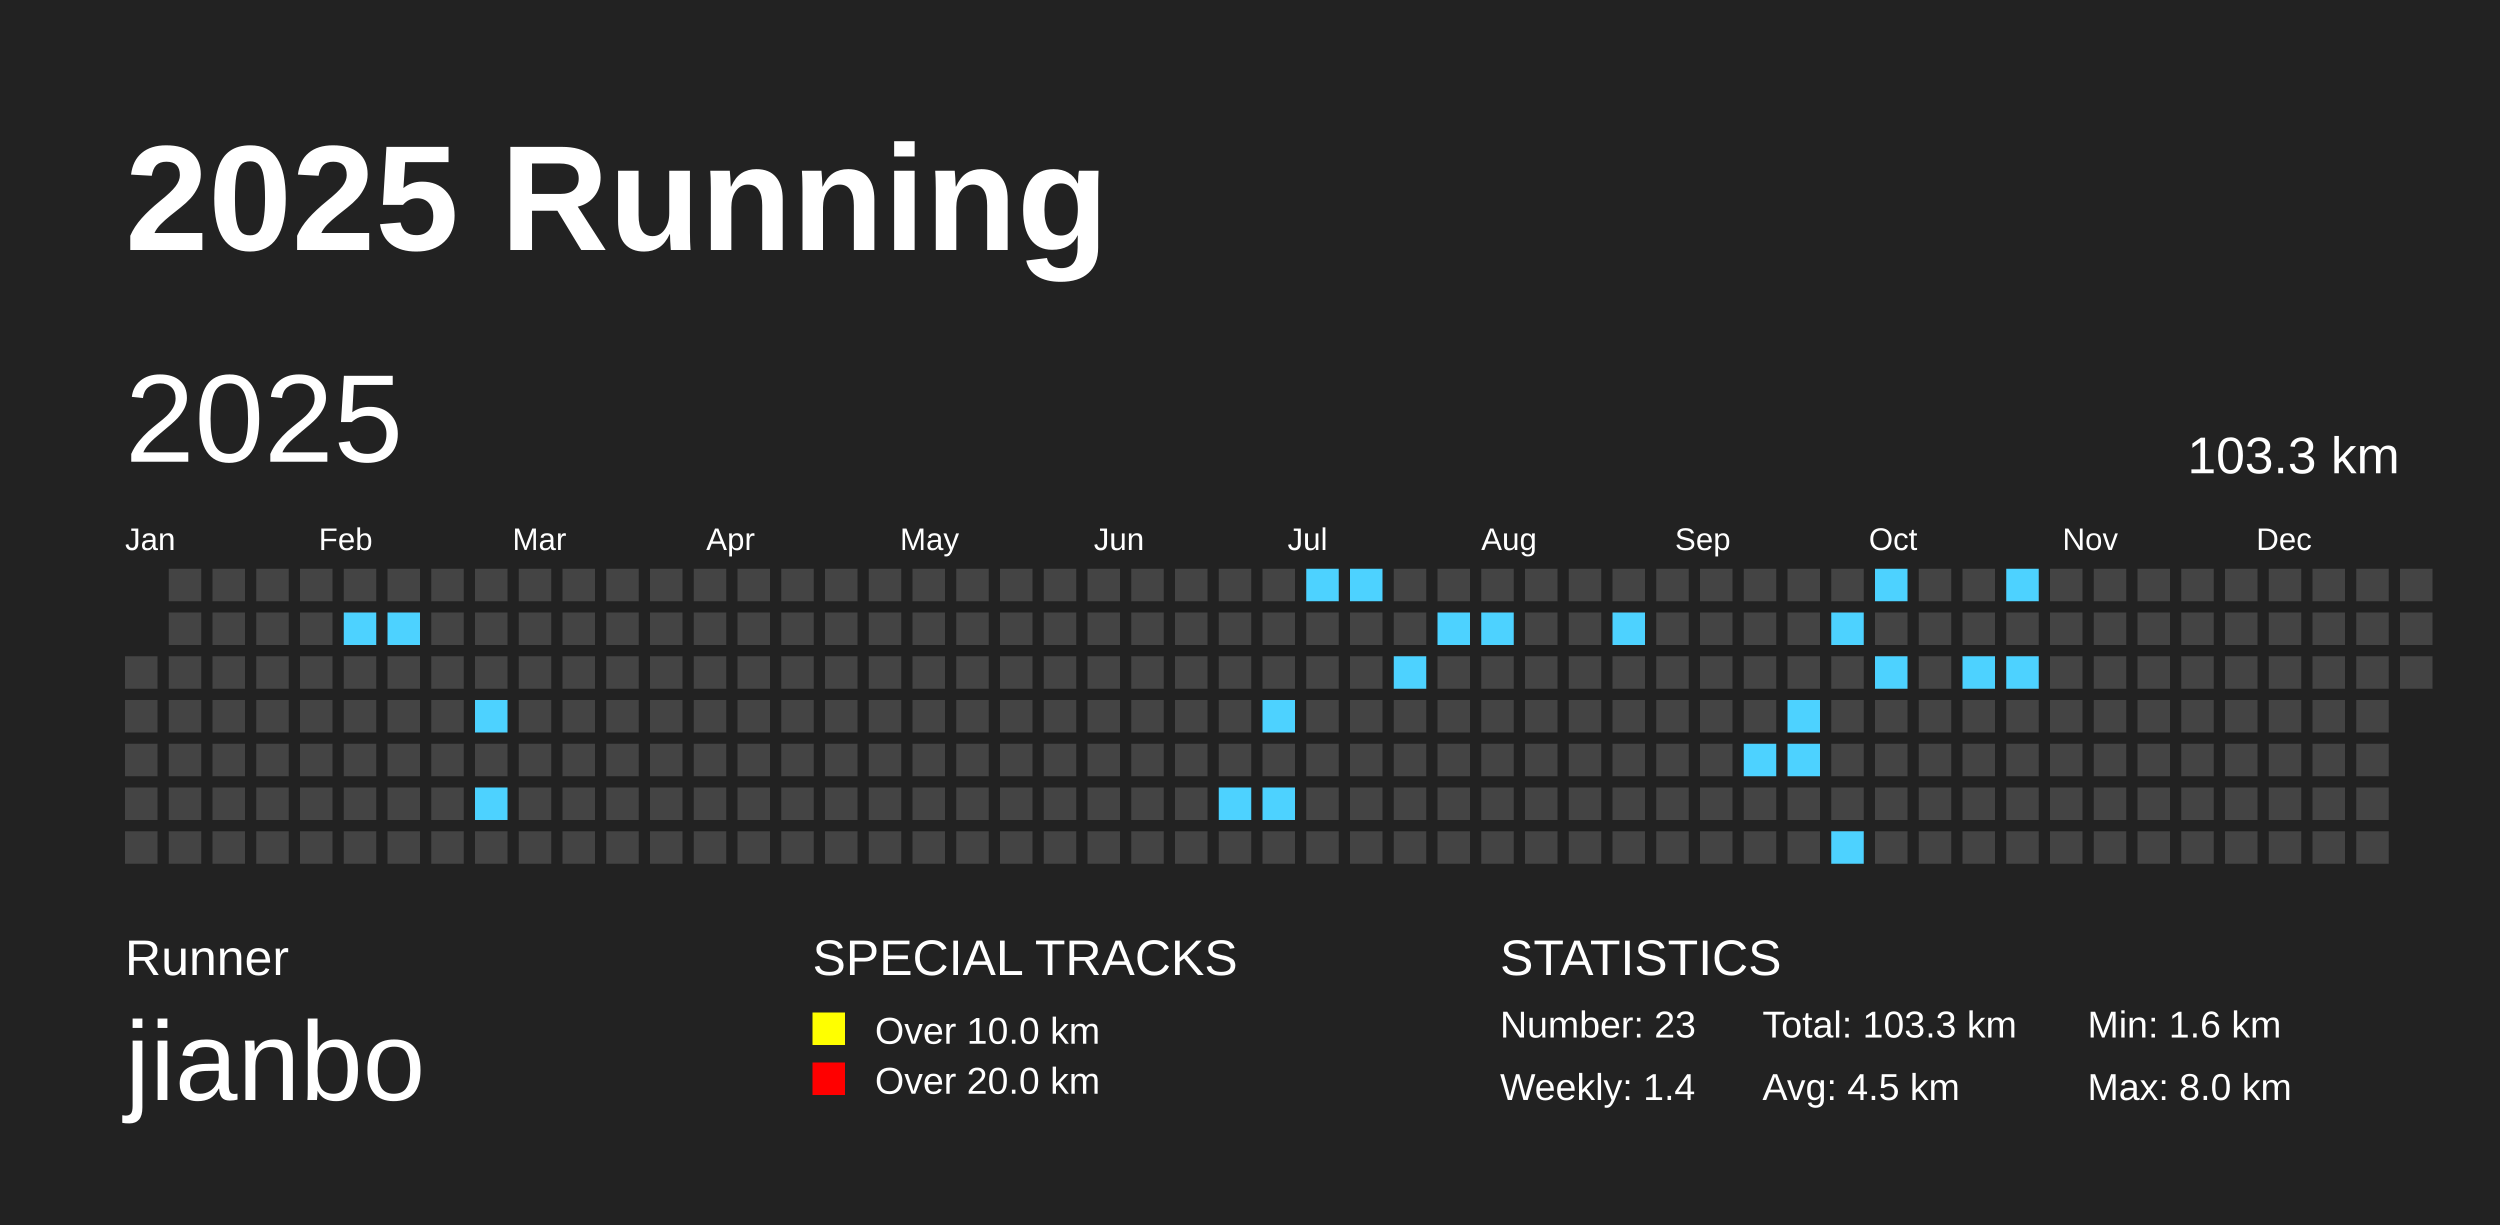
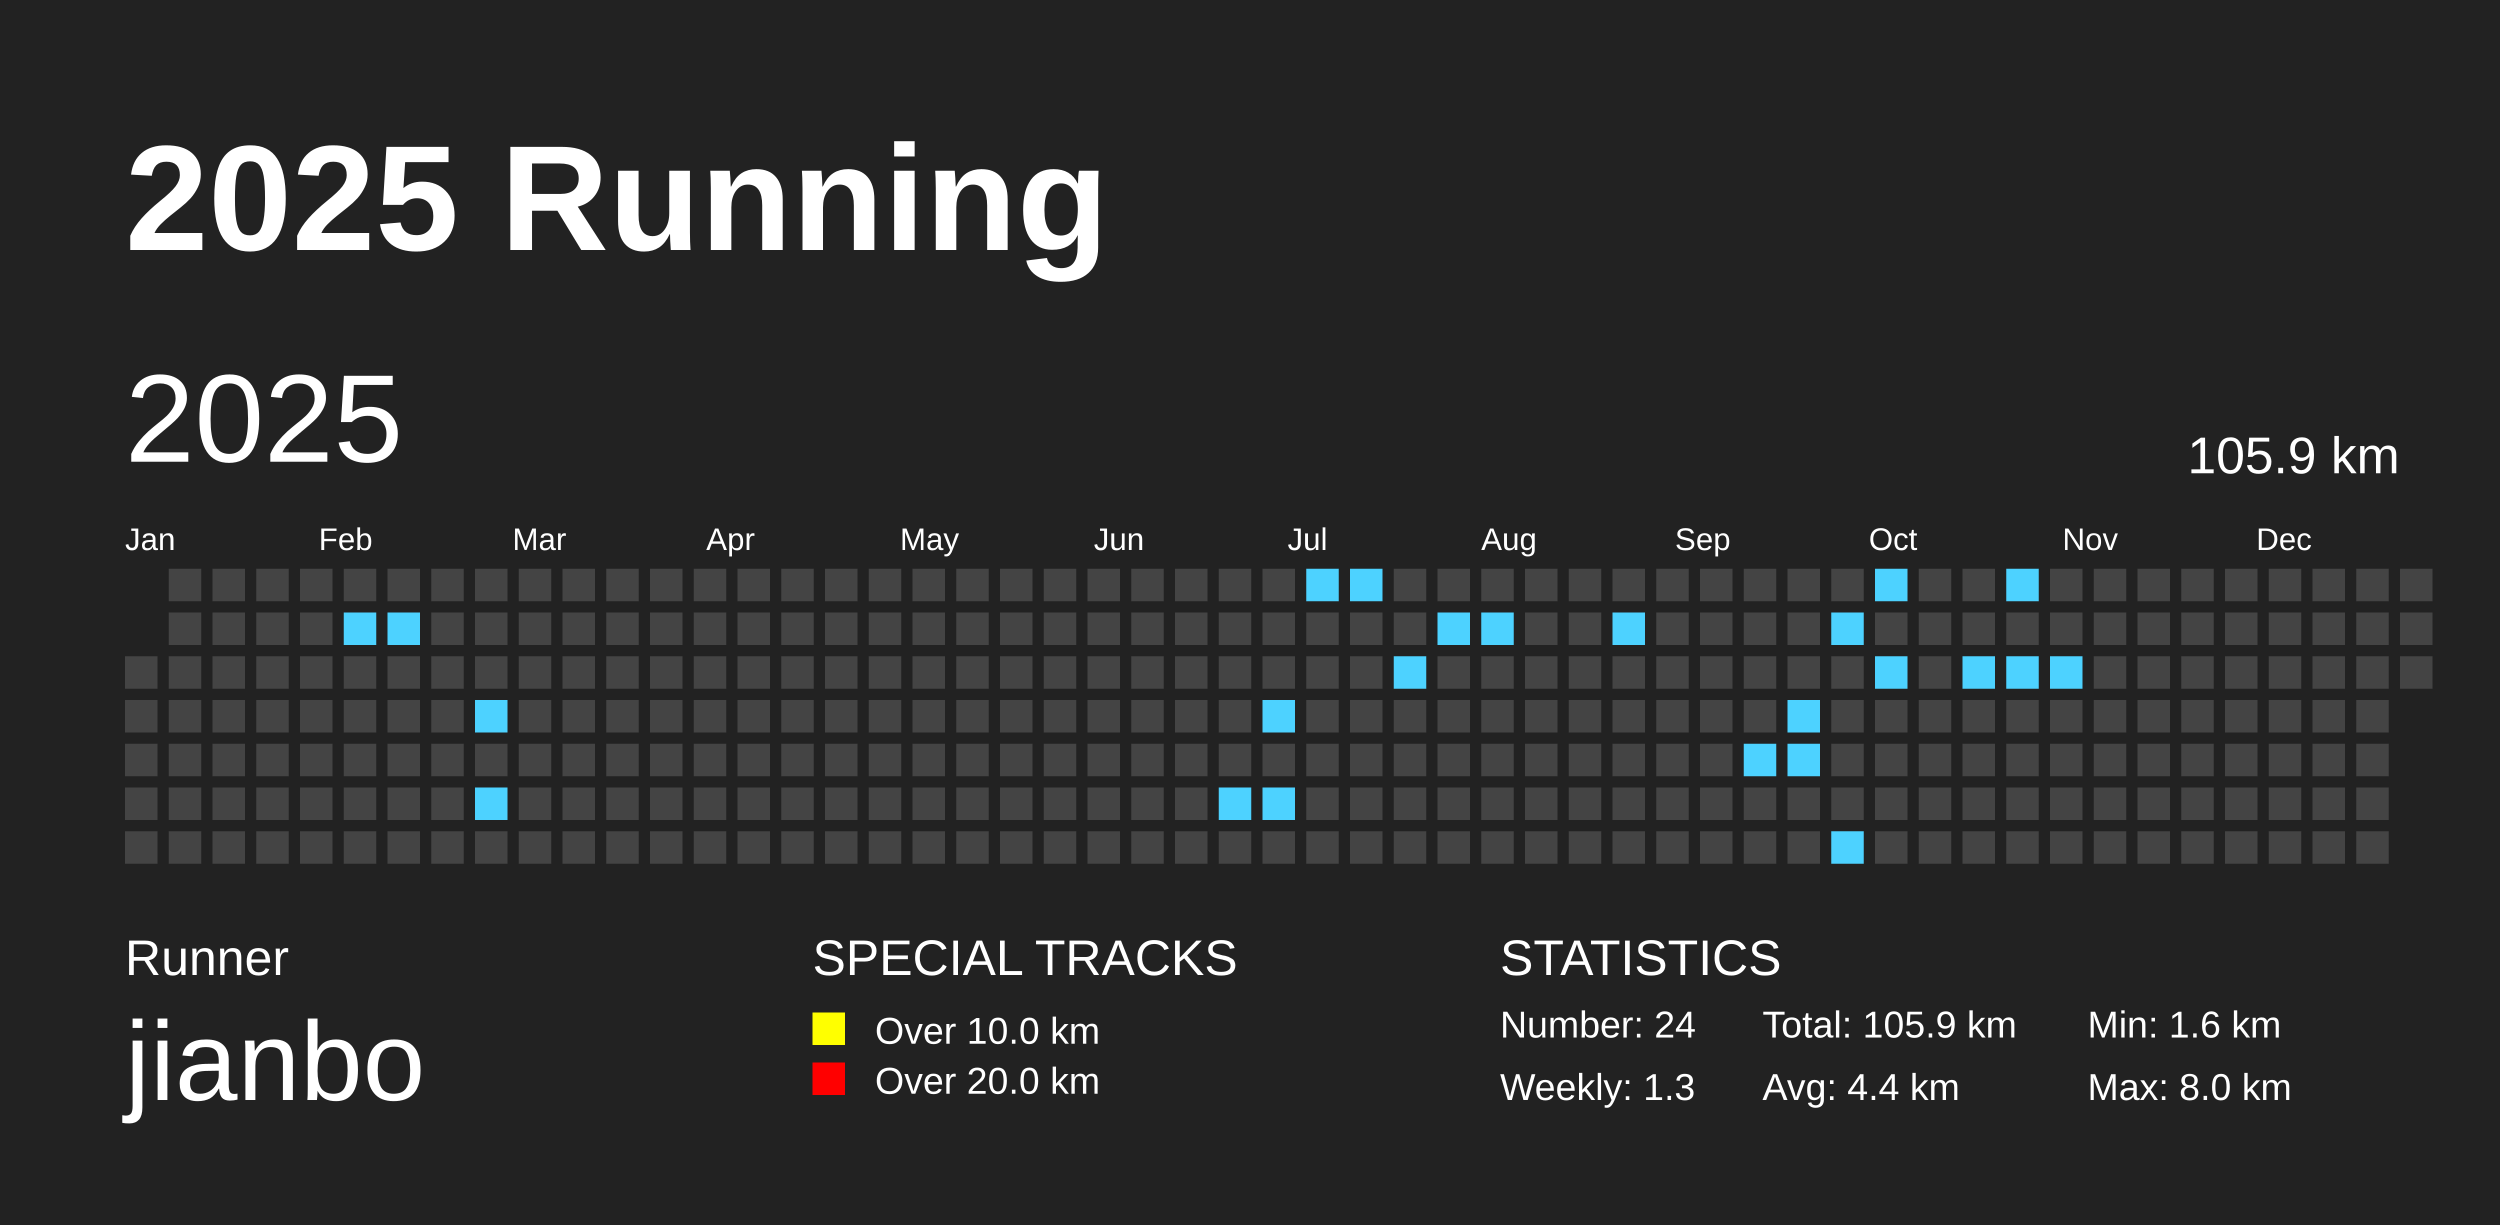
<svg xmlns="http://www.w3.org/2000/svg" baseProfile="full" height="98mm" version="1.1" viewBox="0,0,200,98" width="200mm">
  <defs />
  <rect fill="#222222" height="98" width="200" x="0" y="0" />
  <text fill="#FFFFFF" style="font-size:12px; font-family:Arial; font-weight:bold;" x="10" y="20">2025 Running</text>
  <text fill="#FFFFFF" style="font-size:4px; font-family:Arial" x="10" y="78">Runner</text>
  <text fill="#FFFFFF" style="font-size:9px; font-family:Arial" x="10" y="88">jianbo</text>
  <text fill="#FFFFFF" style="font-size:4px; font-family:Arial" x="65" y="78">SPECIAL TRACKS</text>
  <rect fill="yellow" height="2.6" width="2.6" x="65" y="81" />
  <text fill="#FFFFFF" style="font-size:3px; font-family:Arial" x="70" y="83.5">Over 10.0 km</text>
  <rect fill="red" height="2.6" width="2.6" x="65" y="85" />
  <text fill="#FFFFFF" style="font-size:3px; font-family:Arial" x="70" y="87.5">Over 20.0 km</text>
  <text fill="#FFFFFF" style="font-size:4px; font-family:Arial" x="120" y="78">STATISTICS</text>
-   <text fill="#FFFFFF" style="font-size:3px; font-family:Arial" x="120" y="83">Number: 23</text>
-   <text fill="#FFFFFF" style="font-size:3px; font-family:Arial" x="120" y="88">Weekly: 1.4</text>
-   <text fill="#FFFFFF" style="font-size:3px; font-family:Arial" x="141" y="83">Total: 103.3 km</text>
-   <text fill="#FFFFFF" style="font-size:3px; font-family:Arial" x="141" y="88">Avg: 4.5 km</text>
+   <text fill="#FFFFFF" style="font-size:3px; font-family:Arial" x="120" y="83">Number: 24</text>
+   <text fill="#FFFFFF" style="font-size:3px; font-family:Arial" x="120" y="88">Weekly: 1.3</text>
+   <text fill="#FFFFFF" style="font-size:3px; font-family:Arial" x="141" y="83">Total: 105.9 km</text>
+   <text fill="#FFFFFF" style="font-size:3px; font-family:Arial" x="141" y="88">Avg: 4.4 km</text>
  <text fill="#FFFFFF" style="font-size:3px; font-family:Arial" x="167" y="83">Min: 1.6 km</text>
  <text fill="#FFFFFF" style="font-size:3px; font-family:Arial" x="167" y="88">Max: 8.0 km</text>
  <text dominant-baseline="hanging" fill="#FFFFFF" style="font-size:10.0px; font-family:Arial;" x="10" y="30">2025</text>
-   <text dominant-baseline="hanging" fill="#FFFFFF" style="font-size:4.125px; font-family:Arial;" x="175" y="35">103.3 km</text>
+   <text dominant-baseline="hanging" fill="#FFFFFF" style="font-size:4.125px; font-family:Arial;" x="175" y="35">105.9 km</text>
  <text fill="#FFFFFF" style="font-size:2.5px; font-family:Arial" x="10.0" y="44">Jan</text>
  <text fill="#FFFFFF" style="font-size:2.5px; font-family:Arial" x="25.5" y="44">Feb</text>
  <text fill="#FFFFFF" style="font-size:2.5px; font-family:Arial" x="41.0" y="44">Mar</text>
  <text fill="#FFFFFF" style="font-size:2.5px; font-family:Arial" x="56.5" y="44">Apr</text>
  <text fill="#FFFFFF" style="font-size:2.5px; font-family:Arial" x="72.0" y="44">May</text>
  <text fill="#FFFFFF" style="font-size:2.5px; font-family:Arial" x="87.5" y="44">Jun</text>
  <text fill="#FFFFFF" style="font-size:2.5px; font-family:Arial" x="103.0" y="44">Jul</text>
  <text fill="#FFFFFF" style="font-size:2.5px; font-family:Arial" x="118.5" y="44">Aug</text>
  <text fill="#FFFFFF" style="font-size:2.5px; font-family:Arial" x="134.0" y="44">Sep</text>
  <text fill="#FFFFFF" style="font-size:2.5px; font-family:Arial" x="149.5" y="44">Oct</text>
  <text fill="#FFFFFF" style="font-size:2.5px; font-family:Arial" x="165.0" y="44">Nov</text>
  <text fill="#FFFFFF" style="font-size:2.5px; font-family:Arial" x="180.5" y="44">Dec</text>
  <rect fill="#444444" height="2.6" width="2.6" x="10.0" y="52.5" />
  <rect fill="#444444" height="2.6" width="2.6" x="10.0" y="56.0" />
  <rect fill="#444444" height="2.6" width="2.6" x="10.0" y="59.5" />
  <rect fill="#444444" height="2.6" width="2.6" x="10.0" y="63.0" />
  <rect fill="#444444" height="2.6" width="2.6" x="10.0" y="66.5" />
  <rect fill="#444444" height="2.6" width="2.6" x="13.5" y="45.5" />
  <rect fill="#444444" height="2.6" width="2.6" x="13.5" y="49.0" />
  <rect fill="#444444" height="2.6" width="2.6" x="13.5" y="52.5" />
  <rect fill="#444444" height="2.6" width="2.6" x="13.5" y="56.0" />
  <rect fill="#444444" height="2.6" width="2.6" x="13.5" y="59.5" />
  <rect fill="#444444" height="2.6" width="2.6" x="13.5" y="63.0" />
  <rect fill="#444444" height="2.6" width="2.6" x="13.5" y="66.5" />
  <rect fill="#444444" height="2.6" width="2.6" x="17.0" y="45.5" />
  <rect fill="#444444" height="2.6" width="2.6" x="17.0" y="49.0" />
  <rect fill="#444444" height="2.6" width="2.6" x="17.0" y="52.5" />
  <rect fill="#444444" height="2.6" width="2.6" x="17.0" y="56.0" />
  <rect fill="#444444" height="2.6" width="2.6" x="17.0" y="59.5" />
  <rect fill="#444444" height="2.6" width="2.6" x="17.0" y="63.0" />
  <rect fill="#444444" height="2.6" width="2.6" x="17.0" y="66.5" />
  <rect fill="#444444" height="2.6" width="2.6" x="20.5" y="45.5" />
  <rect fill="#444444" height="2.6" width="2.6" x="20.5" y="49.0" />
  <rect fill="#444444" height="2.6" width="2.6" x="20.5" y="52.5" />
  <rect fill="#444444" height="2.6" width="2.6" x="20.5" y="56.0" />
  <rect fill="#444444" height="2.6" width="2.6" x="20.5" y="59.5" />
  <rect fill="#444444" height="2.6" width="2.6" x="20.5" y="63.0" />
  <rect fill="#444444" height="2.6" width="2.6" x="20.5" y="66.5" />
  <rect fill="#444444" height="2.6" width="2.6" x="24.0" y="45.5" />
  <rect fill="#444444" height="2.6" width="2.6" x="24.0" y="49.0" />
  <rect fill="#444444" height="2.6" width="2.6" x="24.0" y="52.5" />
  <rect fill="#444444" height="2.6" width="2.6" x="24.0" y="56.0" />
  <rect fill="#444444" height="2.6" width="2.6" x="24.0" y="59.5" />
  <rect fill="#444444" height="2.6" width="2.6" x="24.0" y="63.0" />
  <rect fill="#444444" height="2.6" width="2.6" x="24.0" y="66.5" />
  <rect fill="#444444" height="2.6" width="2.6" x="27.5" y="45.5" />
  <rect fill="#4DD2FF" height="2.6" width="2.6" x="27.5" y="49.0" />
  <rect fill="#444444" height="2.6" width="2.6" x="27.5" y="52.5" />
  <rect fill="#444444" height="2.6" width="2.6" x="27.5" y="56.0" />
  <rect fill="#444444" height="2.6" width="2.6" x="27.5" y="59.5" />
  <rect fill="#444444" height="2.6" width="2.6" x="27.5" y="63.0" />
  <rect fill="#444444" height="2.6" width="2.6" x="27.5" y="66.5" />
  <rect fill="#444444" height="2.6" width="2.6" x="31.0" y="45.5" />
  <rect fill="#4DD2FF" height="2.6" width="2.6" x="31.0" y="49.0" />
  <rect fill="#444444" height="2.6" width="2.6" x="31.0" y="52.5" />
  <rect fill="#444444" height="2.6" width="2.6" x="31.0" y="56.0" />
  <rect fill="#444444" height="2.6" width="2.6" x="31.0" y="59.5" />
  <rect fill="#444444" height="2.6" width="2.6" x="31.0" y="63.0" />
  <rect fill="#444444" height="2.6" width="2.6" x="31.0" y="66.5" />
  <rect fill="#444444" height="2.6" width="2.6" x="34.5" y="45.5" />
  <rect fill="#444444" height="2.6" width="2.6" x="34.5" y="49.0" />
  <rect fill="#444444" height="2.6" width="2.6" x="34.5" y="52.5" />
  <rect fill="#444444" height="2.6" width="2.6" x="34.5" y="56.0" />
  <rect fill="#444444" height="2.6" width="2.6" x="34.5" y="59.5" />
  <rect fill="#444444" height="2.6" width="2.6" x="34.5" y="63.0" />
  <rect fill="#444444" height="2.6" width="2.6" x="34.5" y="66.5" />
  <rect fill="#444444" height="2.6" width="2.6" x="38.0" y="45.5" />
  <rect fill="#444444" height="2.6" width="2.6" x="38.0" y="49.0" />
  <rect fill="#444444" height="2.6" width="2.6" x="38.0" y="52.5" />
  <rect fill="#4DD2FF" height="2.6" width="2.6" x="38.0" y="56.0" />
  <rect fill="#444444" height="2.6" width="2.6" x="38.0" y="59.5" />
  <rect fill="#4DD2FF" height="2.6" width="2.6" x="38.0" y="63.0" />
  <rect fill="#444444" height="2.6" width="2.6" x="38.0" y="66.5" />
  <rect fill="#444444" height="2.6" width="2.6" x="41.5" y="45.5" />
  <rect fill="#444444" height="2.6" width="2.6" x="41.5" y="49.0" />
  <rect fill="#444444" height="2.6" width="2.6" x="41.5" y="52.5" />
  <rect fill="#444444" height="2.6" width="2.6" x="41.5" y="56.0" />
  <rect fill="#444444" height="2.6" width="2.6" x="41.5" y="59.5" />
  <rect fill="#444444" height="2.6" width="2.6" x="41.5" y="63.0" />
  <rect fill="#444444" height="2.6" width="2.6" x="41.5" y="66.5" />
  <rect fill="#444444" height="2.6" width="2.6" x="45.0" y="45.5" />
  <rect fill="#444444" height="2.6" width="2.6" x="45.0" y="49.0" />
  <rect fill="#444444" height="2.6" width="2.6" x="45.0" y="52.5" />
  <rect fill="#444444" height="2.6" width="2.6" x="45.0" y="56.0" />
  <rect fill="#444444" height="2.6" width="2.6" x="45.0" y="59.5" />
  <rect fill="#444444" height="2.6" width="2.6" x="45.0" y="63.0" />
  <rect fill="#444444" height="2.6" width="2.6" x="45.0" y="66.5" />
  <rect fill="#444444" height="2.6" width="2.6" x="48.5" y="45.5" />
  <rect fill="#444444" height="2.6" width="2.6" x="48.5" y="49.0" />
  <rect fill="#444444" height="2.6" width="2.6" x="48.5" y="52.5" />
  <rect fill="#444444" height="2.6" width="2.6" x="48.5" y="56.0" />
  <rect fill="#444444" height="2.6" width="2.6" x="48.5" y="59.5" />
  <rect fill="#444444" height="2.6" width="2.6" x="48.5" y="63.0" />
  <rect fill="#444444" height="2.6" width="2.6" x="48.5" y="66.5" />
  <rect fill="#444444" height="2.6" width="2.6" x="52.0" y="45.5" />
  <rect fill="#444444" height="2.6" width="2.6" x="52.0" y="49.0" />
  <rect fill="#444444" height="2.6" width="2.6" x="52.0" y="52.5" />
  <rect fill="#444444" height="2.6" width="2.6" x="52.0" y="56.0" />
  <rect fill="#444444" height="2.6" width="2.6" x="52.0" y="59.5" />
  <rect fill="#444444" height="2.6" width="2.6" x="52.0" y="63.0" />
  <rect fill="#444444" height="2.6" width="2.6" x="52.0" y="66.5" />
  <rect fill="#444444" height="2.6" width="2.6" x="55.5" y="45.5" />
  <rect fill="#444444" height="2.6" width="2.6" x="55.5" y="49.0" />
  <rect fill="#444444" height="2.6" width="2.6" x="55.5" y="52.5" />
  <rect fill="#444444" height="2.6" width="2.6" x="55.5" y="56.0" />
  <rect fill="#444444" height="2.6" width="2.6" x="55.5" y="59.5" />
  <rect fill="#444444" height="2.6" width="2.6" x="55.5" y="63.0" />
  <rect fill="#444444" height="2.6" width="2.6" x="55.5" y="66.5" />
  <rect fill="#444444" height="2.6" width="2.6" x="59.0" y="45.5" />
  <rect fill="#444444" height="2.6" width="2.6" x="59.0" y="49.0" />
  <rect fill="#444444" height="2.6" width="2.6" x="59.0" y="52.5" />
  <rect fill="#444444" height="2.6" width="2.6" x="59.0" y="56.0" />
  <rect fill="#444444" height="2.6" width="2.6" x="59.0" y="59.5" />
  <rect fill="#444444" height="2.6" width="2.6" x="59.0" y="63.0" />
  <rect fill="#444444" height="2.6" width="2.6" x="59.0" y="66.5" />
  <rect fill="#444444" height="2.6" width="2.6" x="62.5" y="45.5" />
  <rect fill="#444444" height="2.6" width="2.6" x="62.5" y="49.0" />
  <rect fill="#444444" height="2.6" width="2.6" x="62.5" y="52.5" />
  <rect fill="#444444" height="2.6" width="2.6" x="62.5" y="56.0" />
  <rect fill="#444444" height="2.6" width="2.6" x="62.5" y="59.5" />
  <rect fill="#444444" height="2.6" width="2.6" x="62.5" y="63.0" />
  <rect fill="#444444" height="2.6" width="2.6" x="62.5" y="66.5" />
  <rect fill="#444444" height="2.6" width="2.6" x="66.0" y="45.5" />
  <rect fill="#444444" height="2.6" width="2.6" x="66.0" y="49.0" />
  <rect fill="#444444" height="2.6" width="2.6" x="66.0" y="52.5" />
  <rect fill="#444444" height="2.6" width="2.6" x="66.0" y="56.0" />
  <rect fill="#444444" height="2.6" width="2.6" x="66.0" y="59.5" />
  <rect fill="#444444" height="2.6" width="2.6" x="66.0" y="63.0" />
  <rect fill="#444444" height="2.6" width="2.6" x="66.0" y="66.5" />
  <rect fill="#444444" height="2.6" width="2.6" x="69.5" y="45.5" />
  <rect fill="#444444" height="2.6" width="2.6" x="69.5" y="49.0" />
  <rect fill="#444444" height="2.6" width="2.6" x="69.5" y="52.5" />
  <rect fill="#444444" height="2.6" width="2.6" x="69.5" y="56.0" />
  <rect fill="#444444" height="2.6" width="2.6" x="69.5" y="59.5" />
  <rect fill="#444444" height="2.6" width="2.6" x="69.5" y="63.0" />
  <rect fill="#444444" height="2.6" width="2.6" x="69.5" y="66.5" />
  <rect fill="#444444" height="2.6" width="2.6" x="73.0" y="45.5" />
  <rect fill="#444444" height="2.6" width="2.6" x="73.0" y="49.0" />
  <rect fill="#444444" height="2.6" width="2.6" x="73.0" y="52.5" />
  <rect fill="#444444" height="2.6" width="2.6" x="73.0" y="56.0" />
  <rect fill="#444444" height="2.6" width="2.6" x="73.0" y="59.5" />
  <rect fill="#444444" height="2.6" width="2.6" x="73.0" y="63.0" />
  <rect fill="#444444" height="2.6" width="2.6" x="73.0" y="66.5" />
  <rect fill="#444444" height="2.6" width="2.6" x="76.5" y="45.5" />
  <rect fill="#444444" height="2.6" width="2.6" x="76.5" y="49.0" />
  <rect fill="#444444" height="2.6" width="2.6" x="76.5" y="52.5" />
  <rect fill="#444444" height="2.6" width="2.6" x="76.5" y="56.0" />
  <rect fill="#444444" height="2.6" width="2.6" x="76.5" y="59.5" />
  <rect fill="#444444" height="2.6" width="2.6" x="76.5" y="63.0" />
  <rect fill="#444444" height="2.6" width="2.6" x="76.5" y="66.5" />
  <rect fill="#444444" height="2.6" width="2.6" x="80.0" y="45.5" />
  <rect fill="#444444" height="2.6" width="2.6" x="80.0" y="49.0" />
  <rect fill="#444444" height="2.6" width="2.6" x="80.0" y="52.5" />
  <rect fill="#444444" height="2.6" width="2.6" x="80.0" y="56.0" />
  <rect fill="#444444" height="2.6" width="2.6" x="80.0" y="59.5" />
  <rect fill="#444444" height="2.6" width="2.6" x="80.0" y="63.0" />
  <rect fill="#444444" height="2.6" width="2.6" x="80.0" y="66.5" />
  <rect fill="#444444" height="2.6" width="2.6" x="83.5" y="45.5" />
  <rect fill="#444444" height="2.6" width="2.6" x="83.5" y="49.0" />
  <rect fill="#444444" height="2.6" width="2.6" x="83.5" y="52.5" />
  <rect fill="#444444" height="2.6" width="2.6" x="83.5" y="56.0" />
  <rect fill="#444444" height="2.6" width="2.6" x="83.5" y="59.5" />
  <rect fill="#444444" height="2.6" width="2.6" x="83.5" y="63.0" />
  <rect fill="#444444" height="2.6" width="2.6" x="83.5" y="66.5" />
  <rect fill="#444444" height="2.6" width="2.6" x="87.0" y="45.5" />
  <rect fill="#444444" height="2.6" width="2.6" x="87.0" y="49.0" />
  <rect fill="#444444" height="2.6" width="2.6" x="87.0" y="52.5" />
  <rect fill="#444444" height="2.6" width="2.6" x="87.0" y="56.0" />
  <rect fill="#444444" height="2.6" width="2.6" x="87.0" y="59.5" />
  <rect fill="#444444" height="2.6" width="2.6" x="87.0" y="63.0" />
  <rect fill="#444444" height="2.6" width="2.6" x="87.0" y="66.5" />
  <rect fill="#444444" height="2.6" width="2.6" x="90.5" y="45.5" />
  <rect fill="#444444" height="2.6" width="2.6" x="90.5" y="49.0" />
  <rect fill="#444444" height="2.6" width="2.6" x="90.5" y="52.5" />
  <rect fill="#444444" height="2.6" width="2.6" x="90.5" y="56.0" />
  <rect fill="#444444" height="2.6" width="2.6" x="90.5" y="59.5" />
  <rect fill="#444444" height="2.6" width="2.6" x="90.5" y="63.0" />
  <rect fill="#444444" height="2.6" width="2.6" x="90.5" y="66.5" />
  <rect fill="#444444" height="2.6" width="2.6" x="94.0" y="45.5" />
  <rect fill="#444444" height="2.6" width="2.6" x="94.0" y="49.0" />
  <rect fill="#444444" height="2.6" width="2.6" x="94.0" y="52.5" />
  <rect fill="#444444" height="2.6" width="2.6" x="94.0" y="56.0" />
  <rect fill="#444444" height="2.6" width="2.6" x="94.0" y="59.5" />
  <rect fill="#444444" height="2.6" width="2.6" x="94.0" y="63.0" />
  <rect fill="#444444" height="2.6" width="2.6" x="94.0" y="66.5" />
  <rect fill="#444444" height="2.6" width="2.6" x="97.5" y="45.5" />
  <rect fill="#444444" height="2.6" width="2.6" x="97.5" y="49.0" />
  <rect fill="#444444" height="2.6" width="2.6" x="97.5" y="52.5" />
  <rect fill="#444444" height="2.6" width="2.6" x="97.5" y="56.0" />
  <rect fill="#444444" height="2.6" width="2.6" x="97.5" y="59.5" />
  <rect fill="#4DD2FF" height="2.6" width="2.6" x="97.5" y="63.0" />
  <rect fill="#444444" height="2.6" width="2.6" x="97.5" y="66.5" />
  <rect fill="#444444" height="2.6" width="2.6" x="101.0" y="45.5" />
  <rect fill="#444444" height="2.6" width="2.6" x="101.0" y="49.0" />
  <rect fill="#444444" height="2.6" width="2.6" x="101.0" y="52.5" />
  <rect fill="#4DD2FF" height="2.6" width="2.6" x="101.0" y="56.0" />
  <rect fill="#444444" height="2.6" width="2.6" x="101.0" y="59.5" />
  <rect fill="#4DD2FF" height="2.6" width="2.6" x="101.0" y="63.0" />
  <rect fill="#444444" height="2.6" width="2.6" x="101.0" y="66.5" />
  <rect fill="#4DD2FF" height="2.6" width="2.6" x="104.5" y="45.5" />
  <rect fill="#444444" height="2.6" width="2.6" x="104.5" y="49.0" />
  <rect fill="#444444" height="2.6" width="2.6" x="104.5" y="52.5" />
  <rect fill="#444444" height="2.6" width="2.6" x="104.5" y="56.0" />
  <rect fill="#444444" height="2.6" width="2.6" x="104.5" y="59.5" />
  <rect fill="#444444" height="2.6" width="2.6" x="104.5" y="63.0" />
  <rect fill="#444444" height="2.6" width="2.6" x="104.5" y="66.5" />
  <rect fill="#4DD2FF" height="2.6" width="2.6" x="108.0" y="45.5" />
  <rect fill="#444444" height="2.6" width="2.6" x="108.0" y="49.0" />
  <rect fill="#444444" height="2.6" width="2.6" x="108.0" y="52.5" />
  <rect fill="#444444" height="2.6" width="2.6" x="108.0" y="56.0" />
  <rect fill="#444444" height="2.6" width="2.6" x="108.0" y="59.5" />
  <rect fill="#444444" height="2.6" width="2.6" x="108.0" y="63.0" />
  <rect fill="#444444" height="2.6" width="2.6" x="108.0" y="66.5" />
  <rect fill="#444444" height="2.6" width="2.6" x="111.5" y="45.5" />
  <rect fill="#444444" height="2.6" width="2.6" x="111.5" y="49.0" />
  <rect fill="#4DD2FF" height="2.6" width="2.6" x="111.5" y="52.5" />
  <rect fill="#444444" height="2.6" width="2.6" x="111.5" y="56.0" />
  <rect fill="#444444" height="2.6" width="2.6" x="111.5" y="59.5" />
  <rect fill="#444444" height="2.6" width="2.6" x="111.5" y="63.0" />
  <rect fill="#444444" height="2.6" width="2.6" x="111.5" y="66.5" />
  <rect fill="#444444" height="2.6" width="2.6" x="115.0" y="45.5" />
  <rect fill="#4DD2FF" height="2.6" width="2.6" x="115.0" y="49.0" />
  <rect fill="#444444" height="2.6" width="2.6" x="115.0" y="52.5" />
  <rect fill="#444444" height="2.6" width="2.6" x="115.0" y="56.0" />
  <rect fill="#444444" height="2.6" width="2.6" x="115.0" y="59.5" />
  <rect fill="#444444" height="2.6" width="2.6" x="115.0" y="63.0" />
  <rect fill="#444444" height="2.6" width="2.6" x="115.0" y="66.5" />
  <rect fill="#444444" height="2.6" width="2.6" x="118.5" y="45.5" />
  <rect fill="#4DD2FF" height="2.6" width="2.6" x="118.5" y="49.0" />
  <rect fill="#444444" height="2.6" width="2.6" x="118.5" y="52.5" />
  <rect fill="#444444" height="2.6" width="2.6" x="118.5" y="56.0" />
  <rect fill="#444444" height="2.6" width="2.6" x="118.5" y="59.5" />
  <rect fill="#444444" height="2.6" width="2.6" x="118.5" y="63.0" />
  <rect fill="#444444" height="2.6" width="2.6" x="118.5" y="66.5" />
  <rect fill="#444444" height="2.6" width="2.6" x="122.0" y="45.5" />
  <rect fill="#444444" height="2.6" width="2.6" x="122.0" y="49.0" />
  <rect fill="#444444" height="2.6" width="2.6" x="122.0" y="52.5" />
  <rect fill="#444444" height="2.6" width="2.6" x="122.0" y="56.0" />
  <rect fill="#444444" height="2.6" width="2.6" x="122.0" y="59.5" />
  <rect fill="#444444" height="2.6" width="2.6" x="122.0" y="63.0" />
  <rect fill="#444444" height="2.6" width="2.6" x="122.0" y="66.5" />
  <rect fill="#444444" height="2.6" width="2.6" x="125.5" y="45.5" />
  <rect fill="#444444" height="2.6" width="2.6" x="125.5" y="49.0" />
  <rect fill="#444444" height="2.6" width="2.6" x="125.5" y="52.5" />
  <rect fill="#444444" height="2.6" width="2.6" x="125.5" y="56.0" />
  <rect fill="#444444" height="2.6" width="2.6" x="125.5" y="59.5" />
  <rect fill="#444444" height="2.6" width="2.6" x="125.5" y="63.0" />
  <rect fill="#444444" height="2.6" width="2.6" x="125.5" y="66.5" />
  <rect fill="#444444" height="2.6" width="2.6" x="129.0" y="45.5" />
  <rect fill="#4DD2FF" height="2.6" width="2.6" x="129.0" y="49.0" />
  <rect fill="#444444" height="2.6" width="2.6" x="129.0" y="52.5" />
  <rect fill="#444444" height="2.6" width="2.6" x="129.0" y="56.0" />
  <rect fill="#444444" height="2.6" width="2.6" x="129.0" y="59.5" />
  <rect fill="#444444" height="2.6" width="2.6" x="129.0" y="63.0" />
  <rect fill="#444444" height="2.6" width="2.6" x="129.0" y="66.5" />
  <rect fill="#444444" height="2.6" width="2.6" x="132.5" y="45.5" />
  <rect fill="#444444" height="2.6" width="2.6" x="132.5" y="49.0" />
  <rect fill="#444444" height="2.6" width="2.6" x="132.5" y="52.5" />
  <rect fill="#444444" height="2.6" width="2.6" x="132.5" y="56.0" />
  <rect fill="#444444" height="2.6" width="2.6" x="132.5" y="59.5" />
  <rect fill="#444444" height="2.6" width="2.6" x="132.5" y="63.0" />
  <rect fill="#444444" height="2.6" width="2.6" x="132.5" y="66.5" />
  <rect fill="#444444" height="2.6" width="2.6" x="136.0" y="45.5" />
  <rect fill="#444444" height="2.6" width="2.6" x="136.0" y="49.0" />
  <rect fill="#444444" height="2.6" width="2.6" x="136.0" y="52.5" />
  <rect fill="#444444" height="2.6" width="2.6" x="136.0" y="56.0" />
  <rect fill="#444444" height="2.6" width="2.6" x="136.0" y="59.5" />
  <rect fill="#444444" height="2.6" width="2.6" x="136.0" y="63.0" />
  <rect fill="#444444" height="2.6" width="2.6" x="136.0" y="66.5" />
  <rect fill="#444444" height="2.6" width="2.6" x="139.5" y="45.5" />
  <rect fill="#444444" height="2.6" width="2.6" x="139.5" y="49.0" />
  <rect fill="#444444" height="2.6" width="2.6" x="139.5" y="52.5" />
  <rect fill="#444444" height="2.6" width="2.6" x="139.5" y="56.0" />
  <rect fill="#4DD2FF" height="2.6" width="2.6" x="139.5" y="59.5" />
  <rect fill="#444444" height="2.6" width="2.6" x="139.5" y="63.0" />
  <rect fill="#444444" height="2.6" width="2.6" x="139.5" y="66.5" />
  <rect fill="#444444" height="2.6" width="2.6" x="143.0" y="45.5" />
  <rect fill="#444444" height="2.6" width="2.6" x="143.0" y="49.0" />
  <rect fill="#444444" height="2.6" width="2.6" x="143.0" y="52.5" />
  <rect fill="#4DD2FF" height="2.6" width="2.6" x="143.0" y="56.0" />
  <rect fill="#4DD2FF" height="2.6" width="2.6" x="143.0" y="59.5" />
  <rect fill="#444444" height="2.6" width="2.6" x="143.0" y="63.0" />
  <rect fill="#444444" height="2.6" width="2.6" x="143.0" y="66.5" />
  <rect fill="#444444" height="2.6" width="2.6" x="146.5" y="45.5" />
  <rect fill="#4DD2FF" height="2.6" width="2.6" x="146.5" y="49.0" />
  <rect fill="#444444" height="2.6" width="2.6" x="146.5" y="52.5" />
  <rect fill="#444444" height="2.6" width="2.6" x="146.5" y="56.0" />
  <rect fill="#444444" height="2.6" width="2.6" x="146.5" y="59.5" />
  <rect fill="#444444" height="2.6" width="2.6" x="146.5" y="63.0" />
  <rect fill="#4DD2FF" height="2.6" width="2.6" x="146.5" y="66.5" />
  <rect fill="#4DD2FF" height="2.6" width="2.6" x="150.0" y="45.5" />
  <rect fill="#444444" height="2.6" width="2.6" x="150.0" y="49.0" />
  <rect fill="#4DD2FF" height="2.6" width="2.6" x="150.0" y="52.5" />
  <rect fill="#444444" height="2.6" width="2.6" x="150.0" y="56.0" />
  <rect fill="#444444" height="2.6" width="2.6" x="150.0" y="59.5" />
  <rect fill="#444444" height="2.6" width="2.6" x="150.0" y="63.0" />
  <rect fill="#444444" height="2.6" width="2.6" x="150.0" y="66.5" />
  <rect fill="#444444" height="2.6" width="2.6" x="153.5" y="45.5" />
  <rect fill="#444444" height="2.6" width="2.6" x="153.5" y="49.0" />
  <rect fill="#444444" height="2.6" width="2.6" x="153.5" y="52.5" />
  <rect fill="#444444" height="2.6" width="2.6" x="153.5" y="56.0" />
  <rect fill="#444444" height="2.6" width="2.6" x="153.5" y="59.5" />
  <rect fill="#444444" height="2.6" width="2.6" x="153.5" y="63.0" />
  <rect fill="#444444" height="2.6" width="2.6" x="153.5" y="66.5" />
  <rect fill="#444444" height="2.6" width="2.6" x="157.0" y="45.5" />
  <rect fill="#444444" height="2.6" width="2.6" x="157.0" y="49.0" />
  <rect fill="#4DD2FF" height="2.6" width="2.6" x="157.0" y="52.5" />
  <rect fill="#444444" height="2.6" width="2.6" x="157.0" y="56.0" />
  <rect fill="#444444" height="2.6" width="2.6" x="157.0" y="59.5" />
  <rect fill="#444444" height="2.6" width="2.6" x="157.0" y="63.0" />
  <rect fill="#444444" height="2.6" width="2.6" x="157.0" y="66.5" />
  <rect fill="#4DD2FF" height="2.6" width="2.6" x="160.5" y="45.5" />
  <rect fill="#444444" height="2.6" width="2.6" x="160.5" y="49.0" />
  <rect fill="#4DD2FF" height="2.6" width="2.6" x="160.5" y="52.5" />
  <rect fill="#444444" height="2.6" width="2.6" x="160.5" y="56.0" />
  <rect fill="#444444" height="2.6" width="2.6" x="160.5" y="59.5" />
  <rect fill="#444444" height="2.6" width="2.6" x="160.5" y="63.0" />
  <rect fill="#444444" height="2.6" width="2.6" x="160.5" y="66.5" />
  <rect fill="#444444" height="2.6" width="2.6" x="164.0" y="45.5" />
  <rect fill="#444444" height="2.6" width="2.6" x="164.0" y="49.0" />
-   <rect fill="#444444" height="2.6" width="2.6" x="164.0" y="52.5" />
+   <rect fill="#4DD2FF" height="2.6" width="2.6" x="164.0" y="52.5" />
  <rect fill="#444444" height="2.6" width="2.6" x="164.0" y="56.0" />
  <rect fill="#444444" height="2.6" width="2.6" x="164.0" y="59.5" />
  <rect fill="#444444" height="2.6" width="2.6" x="164.0" y="63.0" />
  <rect fill="#444444" height="2.6" width="2.6" x="164.0" y="66.5" />
  <rect fill="#444444" height="2.6" width="2.6" x="167.5" y="45.5" />
  <rect fill="#444444" height="2.6" width="2.6" x="167.5" y="49.0" />
  <rect fill="#444444" height="2.6" width="2.6" x="167.5" y="52.5" />
  <rect fill="#444444" height="2.6" width="2.6" x="167.5" y="56.0" />
  <rect fill="#444444" height="2.6" width="2.6" x="167.5" y="59.5" />
  <rect fill="#444444" height="2.6" width="2.6" x="167.5" y="63.0" />
  <rect fill="#444444" height="2.6" width="2.6" x="167.5" y="66.5" />
  <rect fill="#444444" height="2.6" width="2.6" x="171.0" y="45.5" />
  <rect fill="#444444" height="2.6" width="2.6" x="171.0" y="49.0" />
  <rect fill="#444444" height="2.6" width="2.6" x="171.0" y="52.5" />
  <rect fill="#444444" height="2.6" width="2.6" x="171.0" y="56.0" />
  <rect fill="#444444" height="2.6" width="2.6" x="171.0" y="59.5" />
  <rect fill="#444444" height="2.6" width="2.6" x="171.0" y="63.0" />
  <rect fill="#444444" height="2.6" width="2.6" x="171.0" y="66.5" />
  <rect fill="#444444" height="2.6" width="2.6" x="174.5" y="45.5" />
  <rect fill="#444444" height="2.6" width="2.6" x="174.5" y="49.0" />
  <rect fill="#444444" height="2.6" width="2.6" x="174.5" y="52.5" />
  <rect fill="#444444" height="2.6" width="2.6" x="174.5" y="56.0" />
  <rect fill="#444444" height="2.6" width="2.6" x="174.5" y="59.5" />
  <rect fill="#444444" height="2.6" width="2.6" x="174.5" y="63.0" />
  <rect fill="#444444" height="2.6" width="2.6" x="174.5" y="66.5" />
  <rect fill="#444444" height="2.6" width="2.6" x="178.0" y="45.5" />
  <rect fill="#444444" height="2.6" width="2.6" x="178.0" y="49.0" />
  <rect fill="#444444" height="2.6" width="2.6" x="178.0" y="52.5" />
  <rect fill="#444444" height="2.6" width="2.6" x="178.0" y="56.0" />
  <rect fill="#444444" height="2.6" width="2.6" x="178.0" y="59.5" />
  <rect fill="#444444" height="2.6" width="2.6" x="178.0" y="63.0" />
  <rect fill="#444444" height="2.6" width="2.6" x="178.0" y="66.5" />
  <rect fill="#444444" height="2.6" width="2.6" x="181.5" y="45.5" />
  <rect fill="#444444" height="2.6" width="2.6" x="181.5" y="49.0" />
  <rect fill="#444444" height="2.6" width="2.6" x="181.5" y="52.5" />
  <rect fill="#444444" height="2.6" width="2.6" x="181.5" y="56.0" />
  <rect fill="#444444" height="2.6" width="2.6" x="181.5" y="59.5" />
  <rect fill="#444444" height="2.6" width="2.6" x="181.5" y="63.0" />
  <rect fill="#444444" height="2.6" width="2.6" x="181.5" y="66.5" />
  <rect fill="#444444" height="2.6" width="2.6" x="185.0" y="45.5" />
  <rect fill="#444444" height="2.6" width="2.6" x="185.0" y="49.0" />
  <rect fill="#444444" height="2.6" width="2.6" x="185.0" y="52.5" />
  <rect fill="#444444" height="2.6" width="2.6" x="185.0" y="56.0" />
  <rect fill="#444444" height="2.6" width="2.6" x="185.0" y="59.5" />
  <rect fill="#444444" height="2.6" width="2.6" x="185.0" y="63.0" />
  <rect fill="#444444" height="2.6" width="2.6" x="185.0" y="66.5" />
  <rect fill="#444444" height="2.6" width="2.6" x="188.5" y="45.5" />
  <rect fill="#444444" height="2.6" width="2.6" x="188.5" y="49.0" />
  <rect fill="#444444" height="2.6" width="2.6" x="188.5" y="52.5" />
  <rect fill="#444444" height="2.6" width="2.6" x="188.5" y="56.0" />
  <rect fill="#444444" height="2.6" width="2.6" x="188.5" y="59.5" />
  <rect fill="#444444" height="2.6" width="2.6" x="188.5" y="63.0" />
  <rect fill="#444444" height="2.6" width="2.6" x="188.5" y="66.5" />
  <rect fill="#444444" height="2.6" width="2.6" x="192.0" y="45.5" />
  <rect fill="#444444" height="2.6" width="2.6" x="192.0" y="49.0" />
  <rect fill="#444444" height="2.6" width="2.6" x="192.0" y="52.5" />
</svg>
